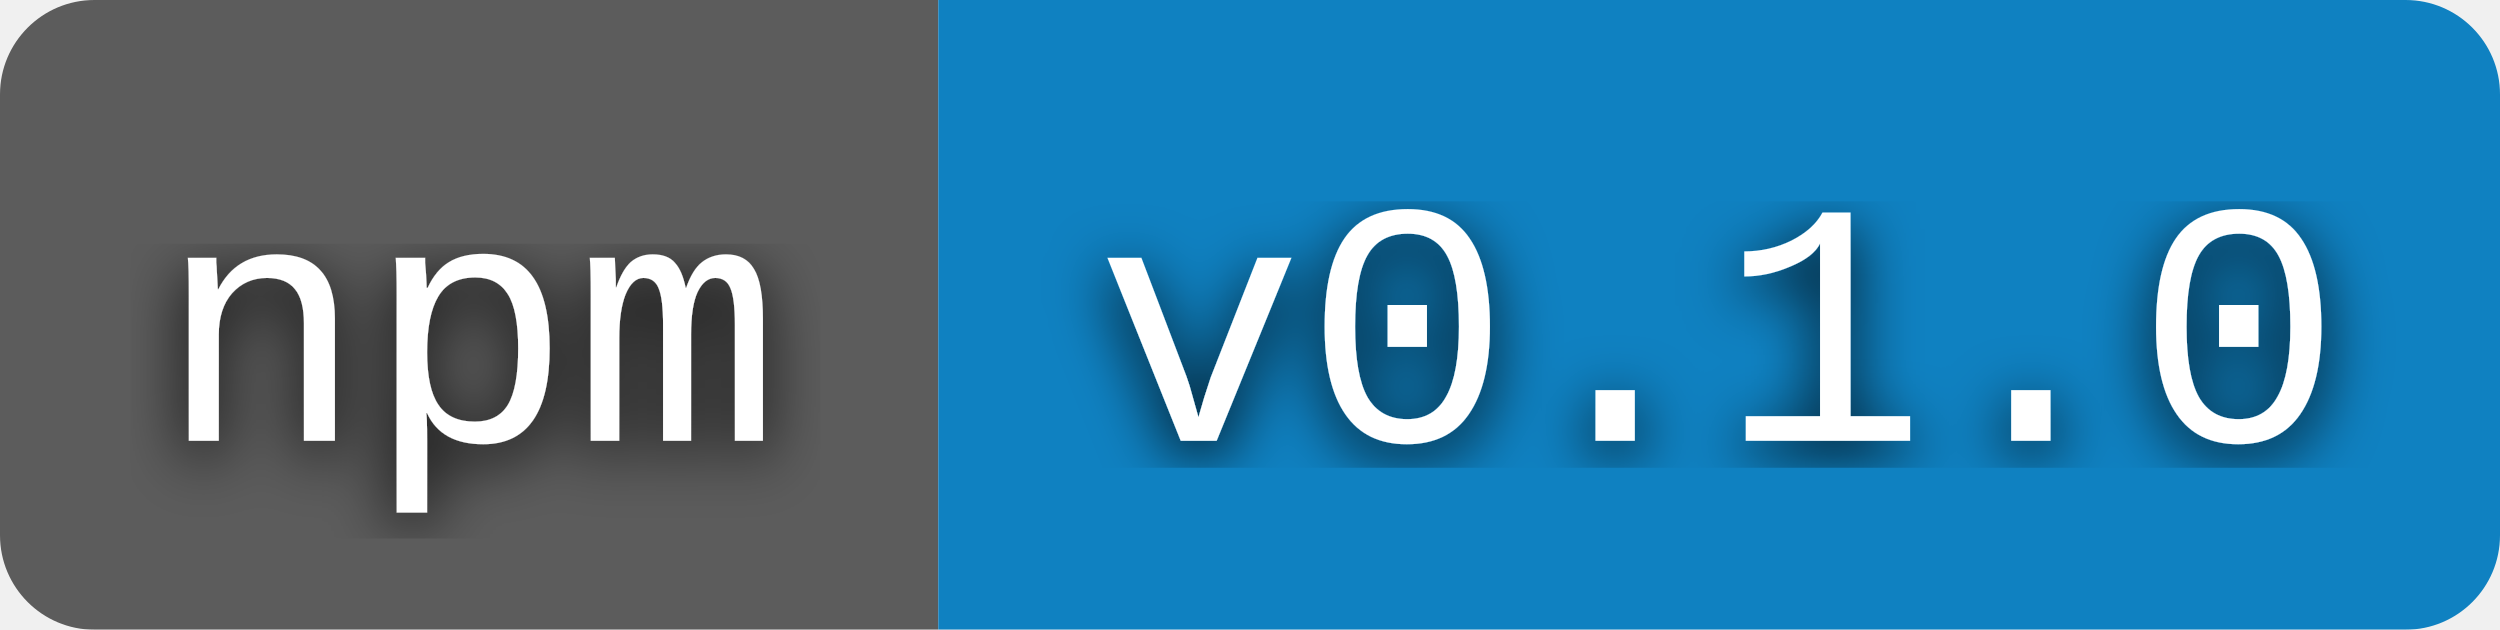
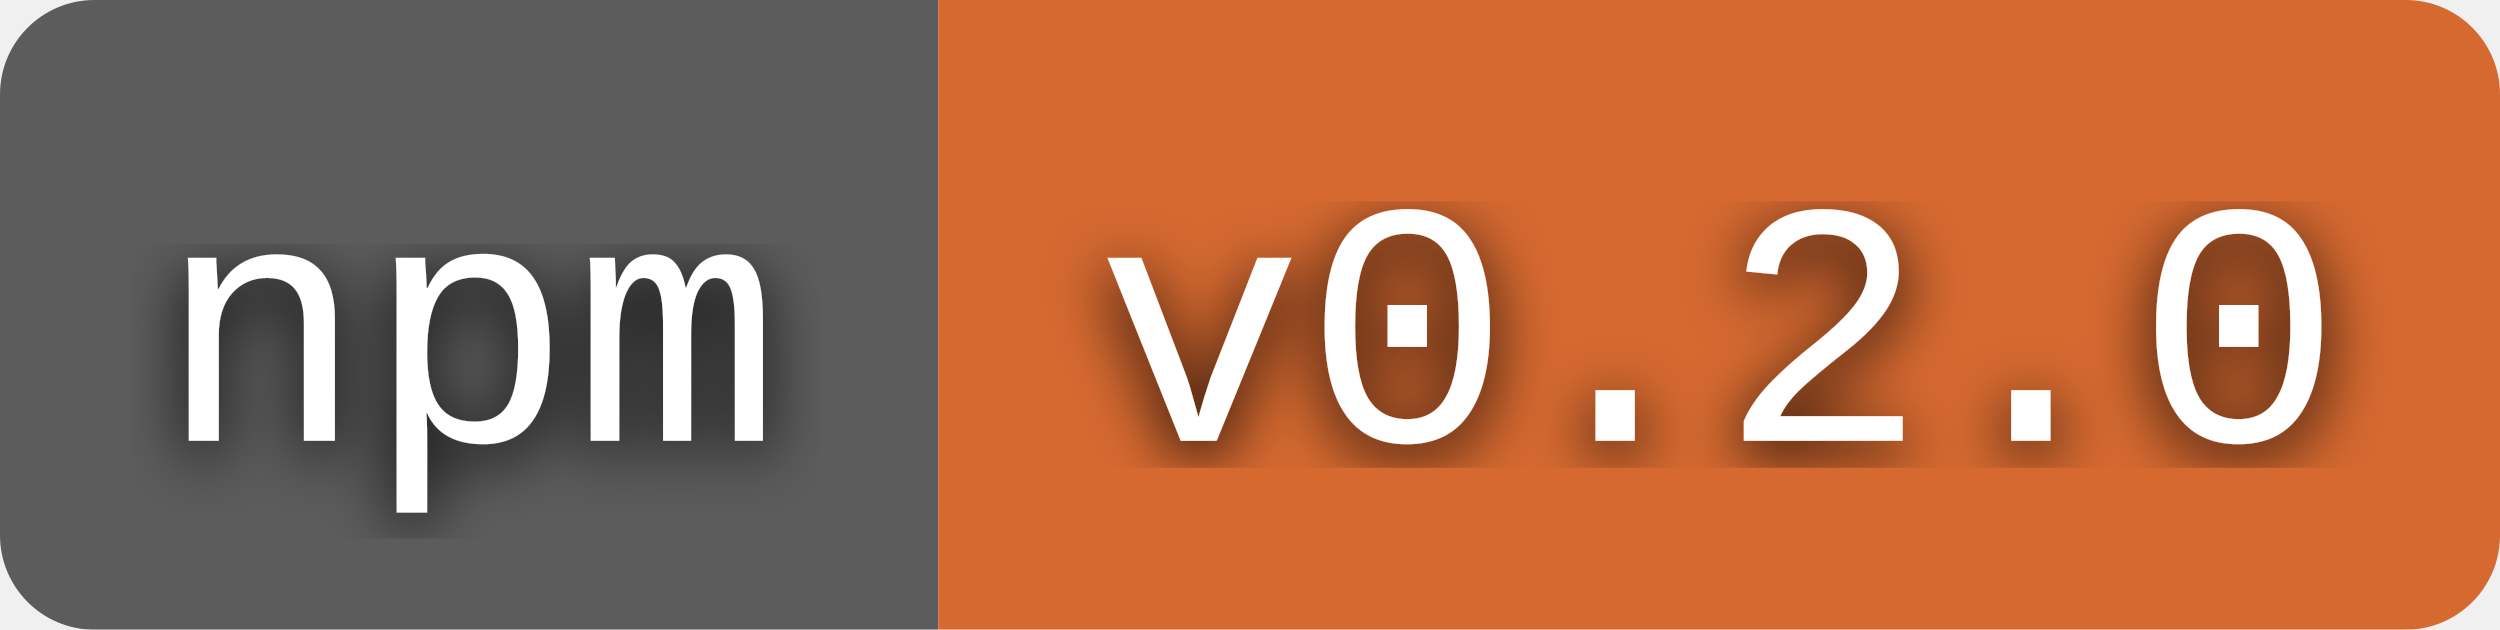
<svg xmlns="http://www.w3.org/2000/svg" width="79.4" height="20">
  <defs>
    <mask id="m">
      <rect x="0" y="0" width="79.4" height="20" fill="#fff" rx="3" />
    </mask>
    <filter id="s">
      <feDropShadow dx="0" dy="0.5" stdDeviation="1" flood-opacity="1" />
    </filter>
  </defs>
  <g mask="url(#m)">
    <rect width="29.8" height="20" fill="#5c5c5c" />
-     <rect x="29.8" width="49.6" height="20" fill="#0f81c1" />
+     <rect x="29.8" width="49.6" height="20" fill="#d56930" />
    <g font-family="'Courier New',monospace" font-size="11" text-anchor="middle">
      <text x="14.9" y="14" textLength="19.8" fill="#fff" filter="url(#s)">npm</text>
-       <text x="54.6" y="14" textLength="39.6" fill="#fff" filter="url(#s)">v0.1.0</text>
+       <text x="54.6" y="14" textLength="39.6" fill="#fff" filter="url(#s)">v0.2.0</text>
    </g>
  </g>
</svg>
